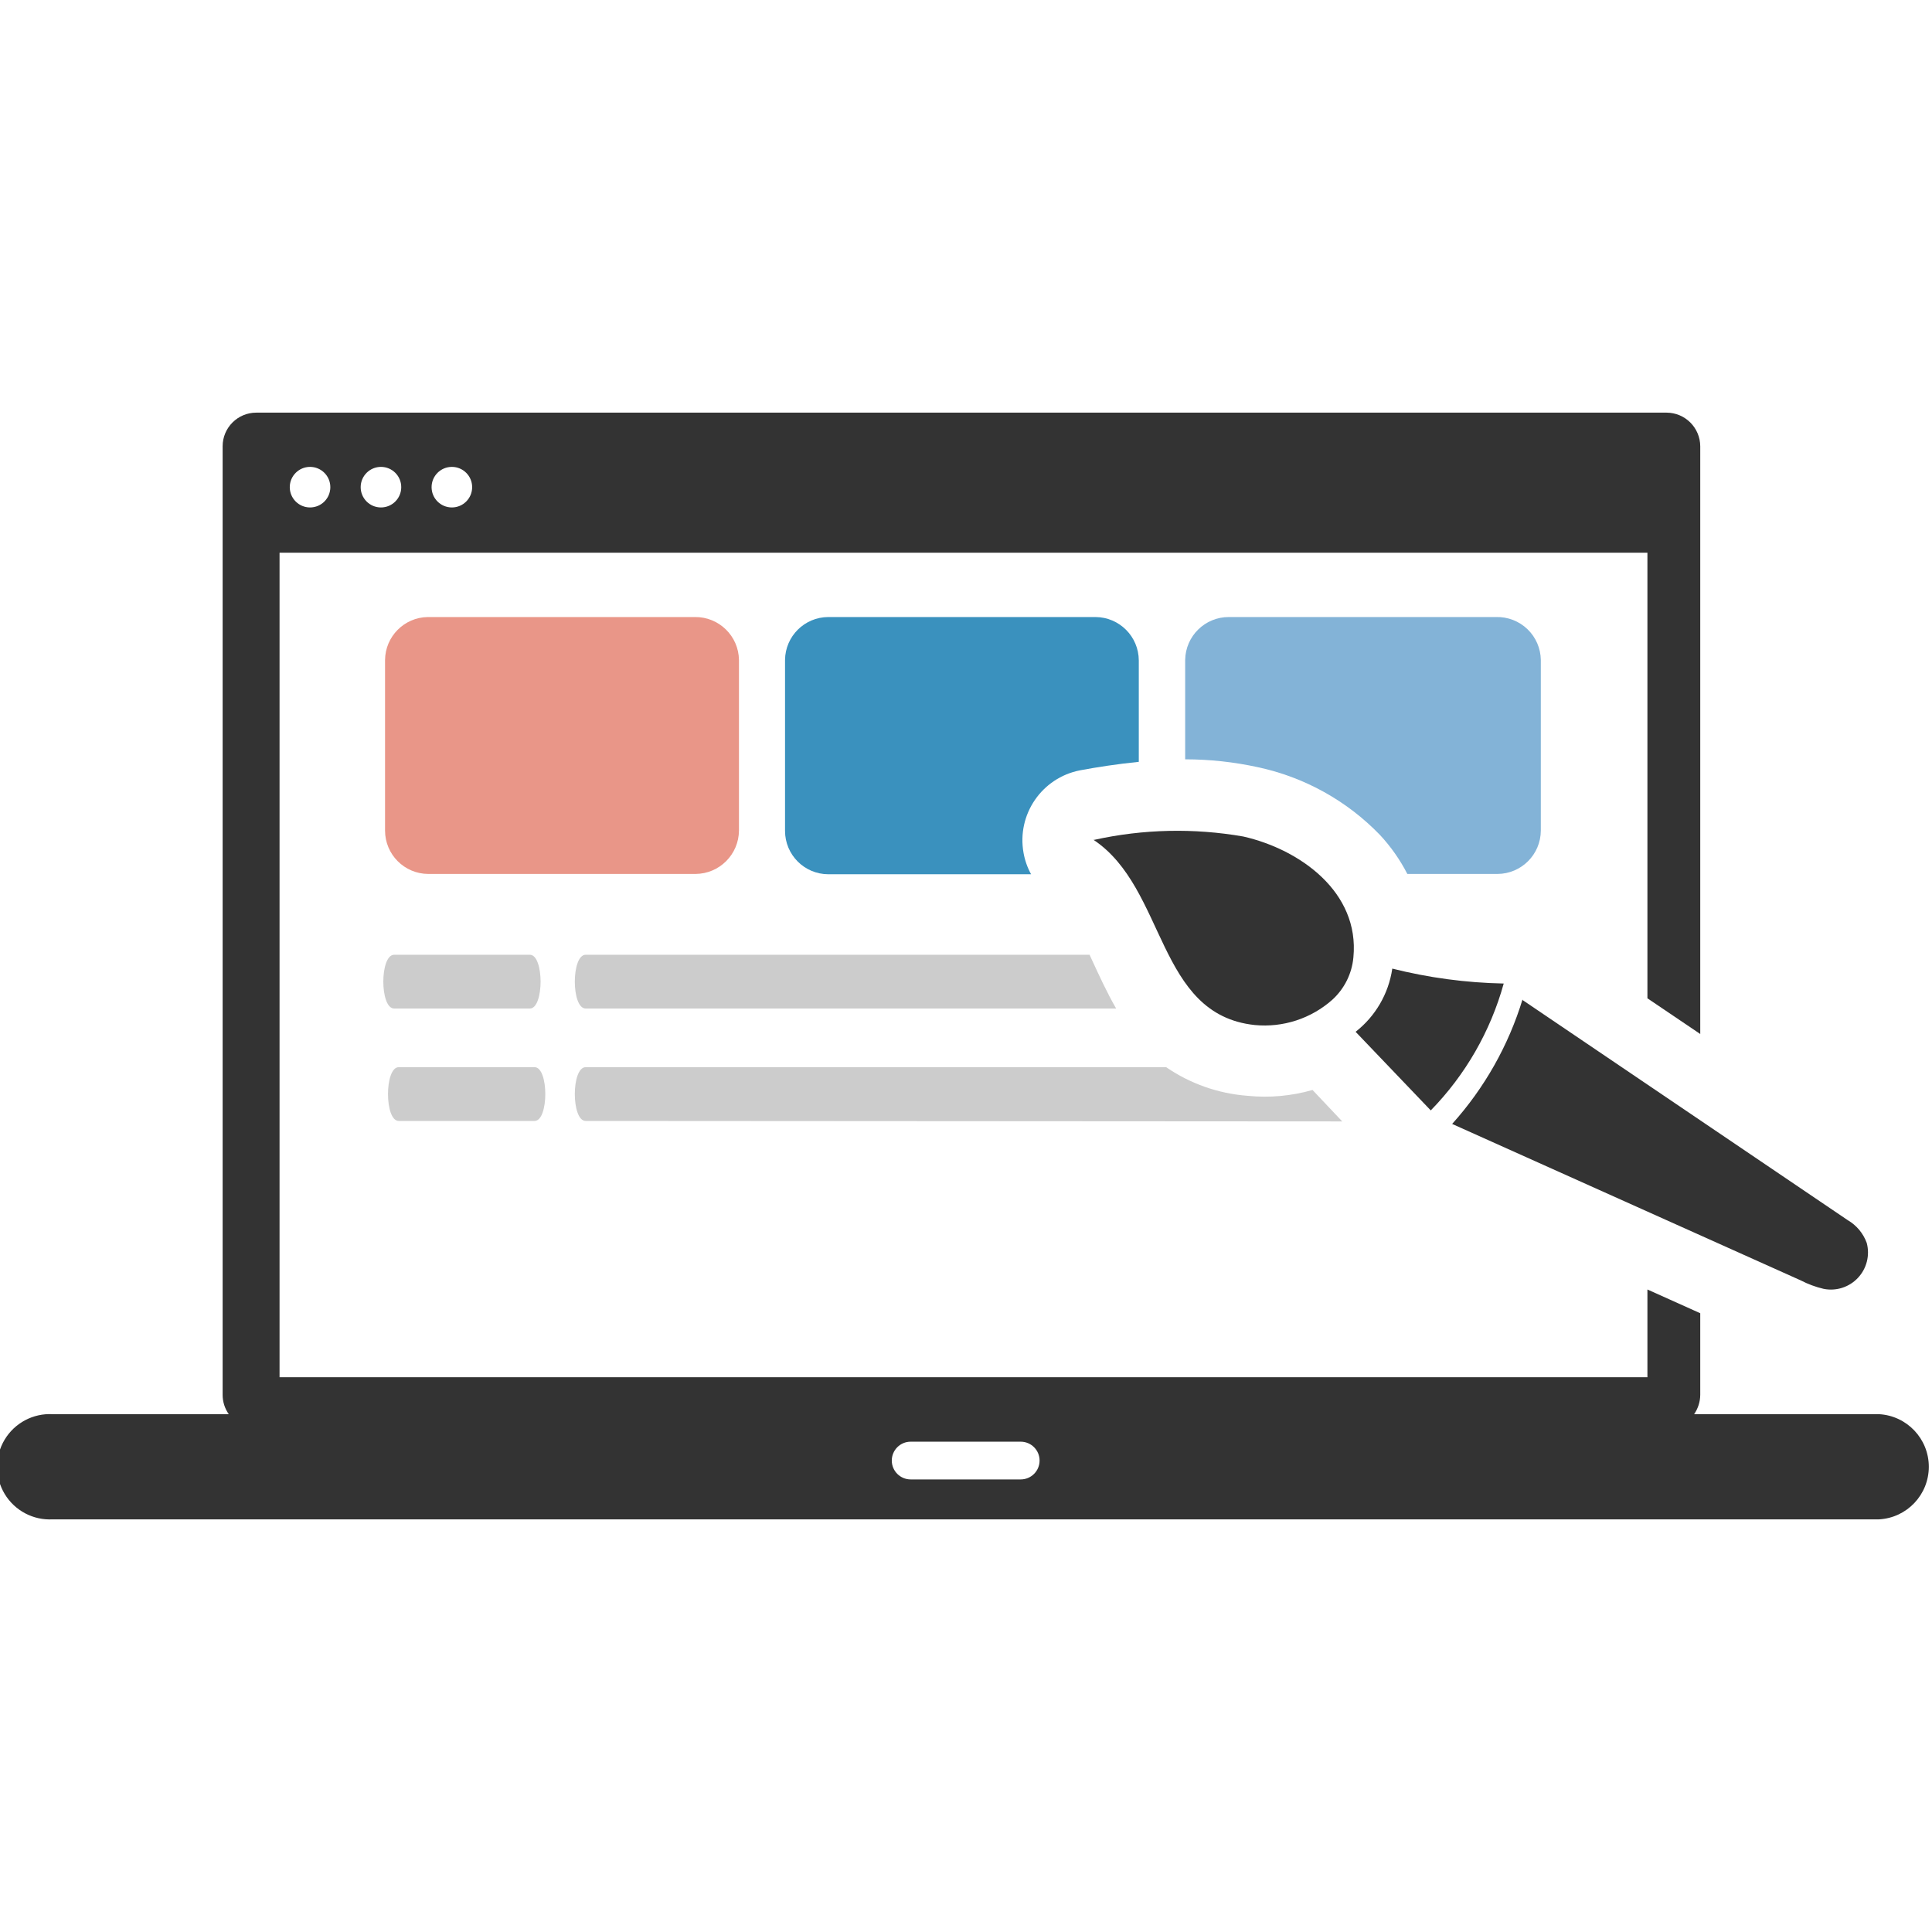
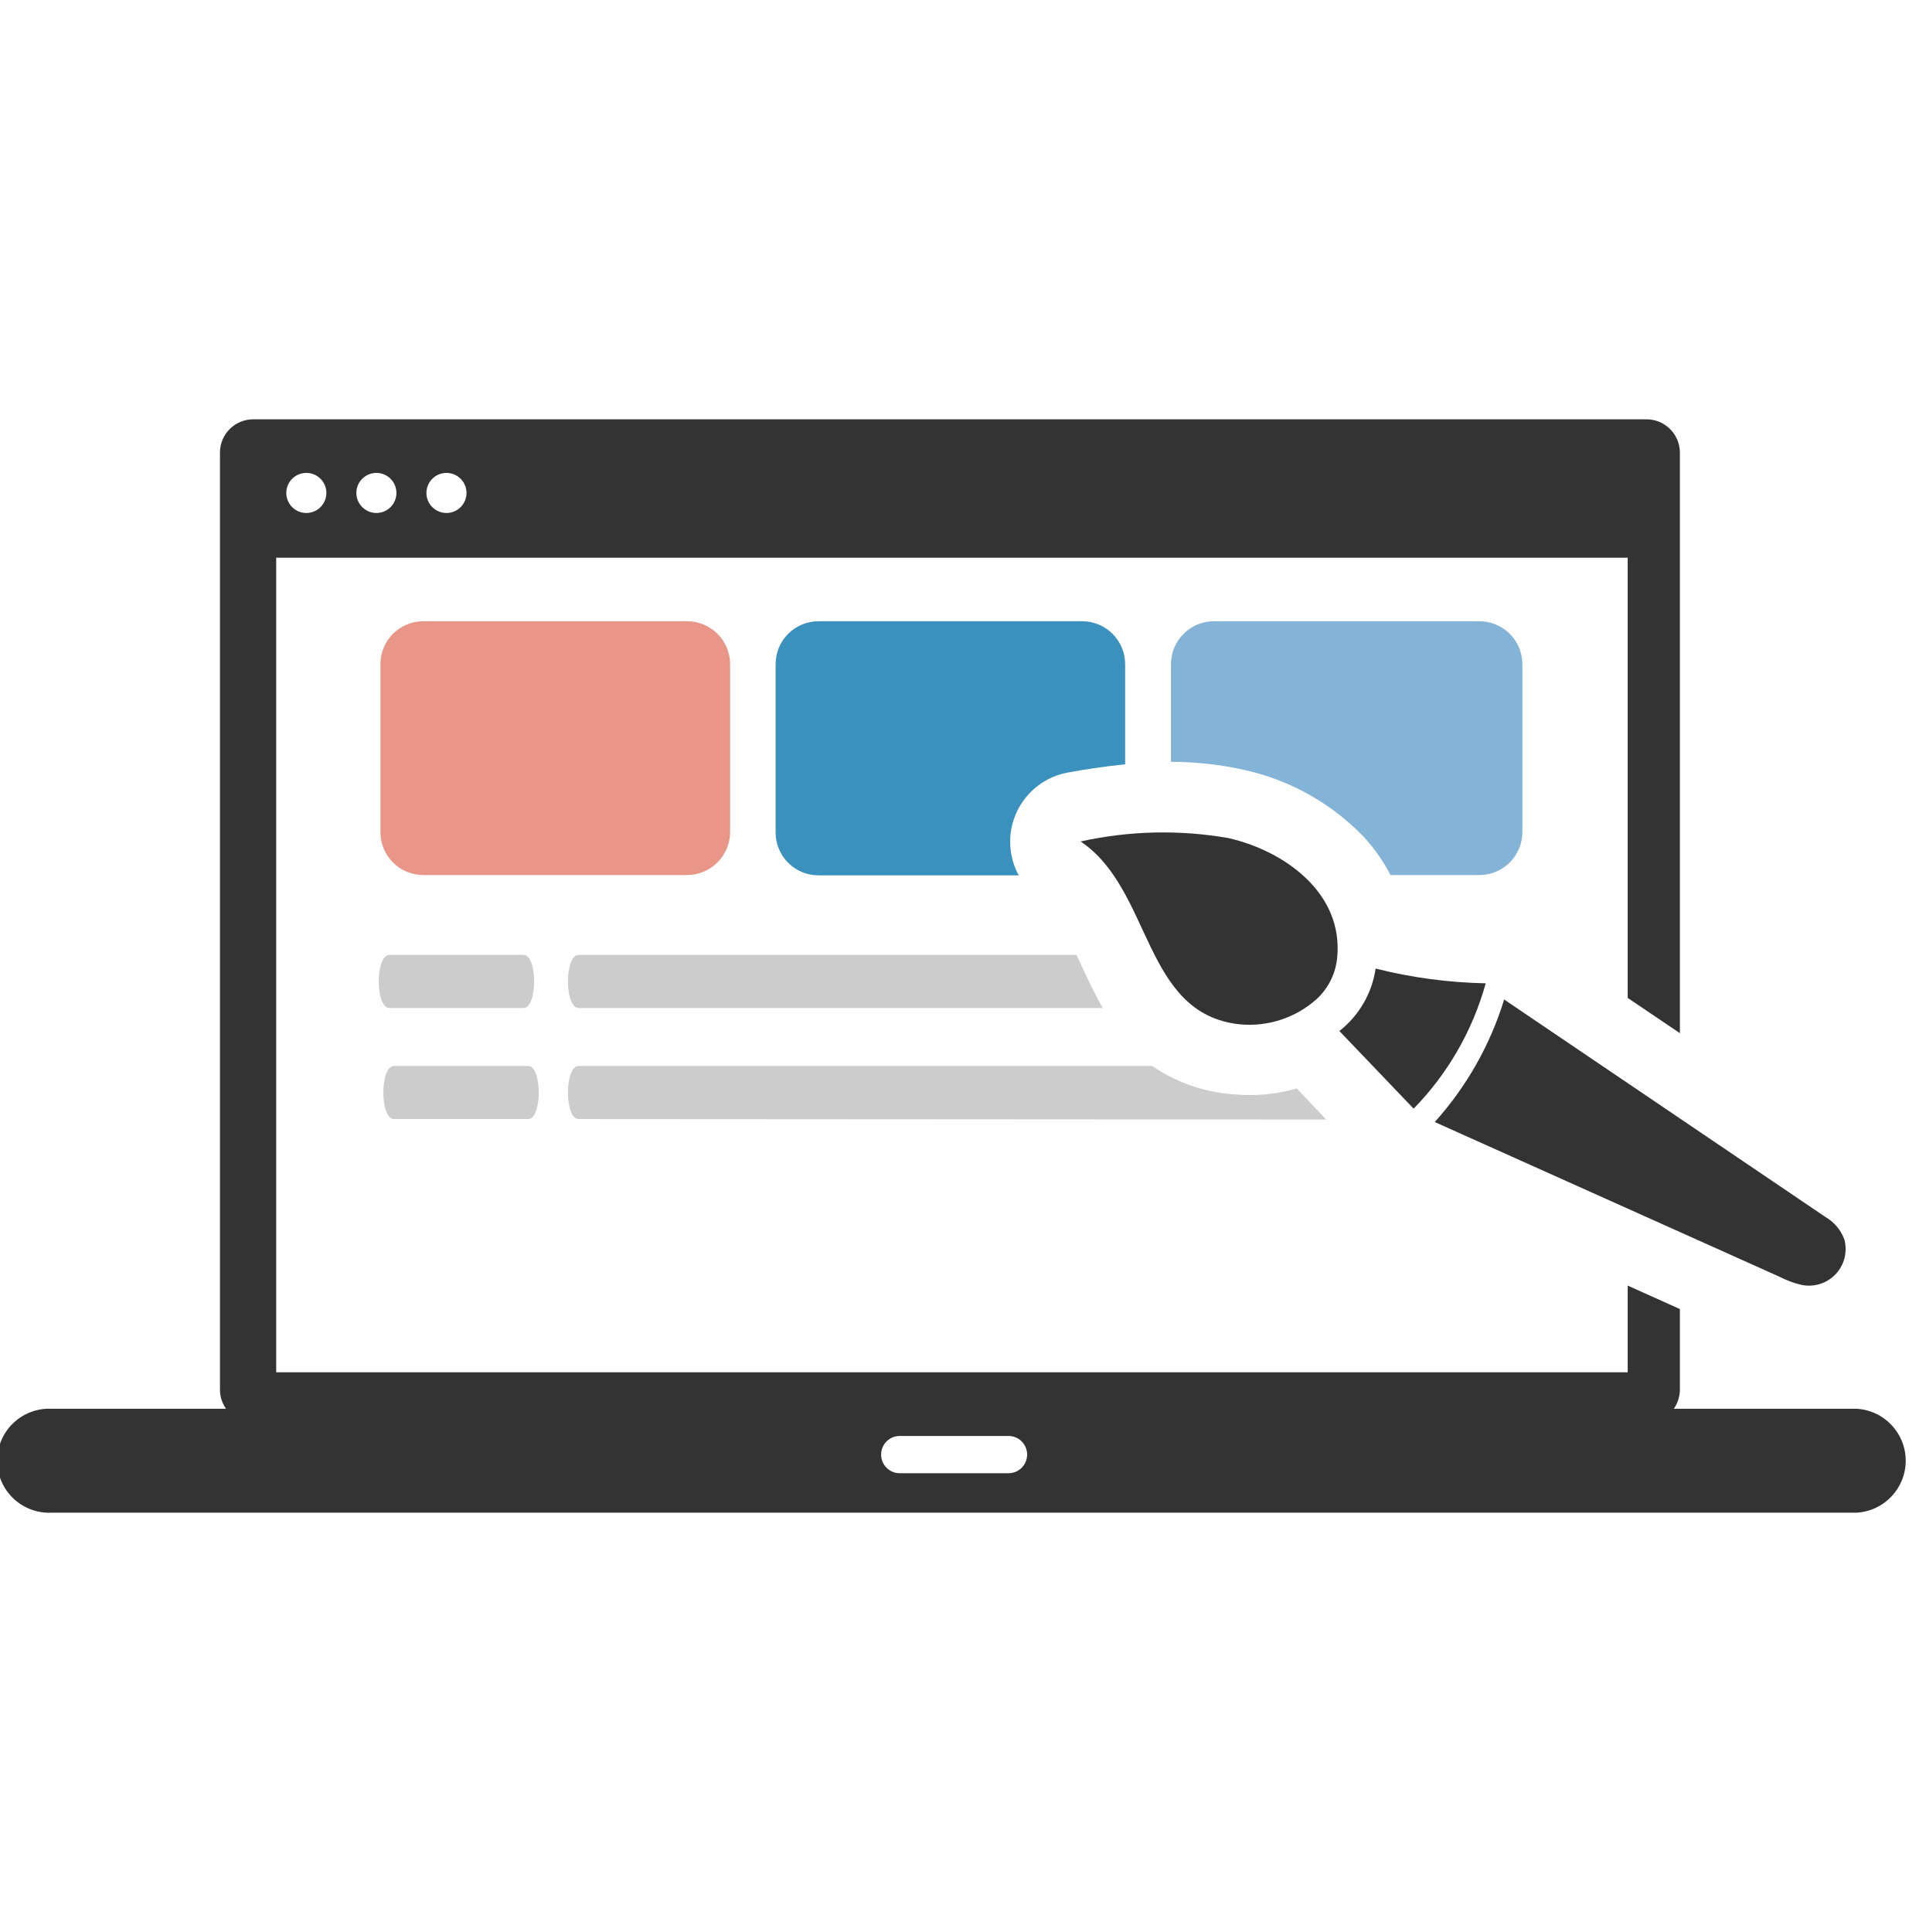
- <svg xmlns="http://www.w3.org/2000/svg" id="Layer_1" data-name="Layer 1" width="50px" height="50px" viewBox="0 0 122.88 70.39">
+ <svg xmlns="http://www.w3.org/2000/svg" id="Layer_1" data-name="Layer 1" width="60px" height="60.733px" viewBox="0 0 122.88 70.39">
  <defs>
    <style>.cls-1{fill:#333;}.cls-1,.cls-2,.cls-3,.cls-4,.cls-5{fill-rule:evenodd;}.cls-2{fill:#ccc;}.cls-3{fill:#83b3d7;}.cls-4{fill:#3a91be;}.cls-5{fill:#e99688;}</style>
  </defs>
  <path class="cls-1" d="M16.3,0H106a2.15,2.15,0,0,1,2.14,2.14V39.52l-3.36-2.27V8.91h-87V61.35h87V55.77l3.36,1.51v5.19a2.19,2.19,0,0,1-.39,1.23h11.76a3.35,3.35,0,0,1,0,6.69H3.35a3.35,3.35,0,1,1,0-6.69h11.2a2.12,2.12,0,0,1-.39-1.23V2.14A2.14,2.14,0,0,1,16.3,0ZM28.74,3.45a1.29,1.29,0,1,1-1.29,1.29,1.29,1.29,0,0,1,1.29-1.29Zm-4.51,0a1.29,1.29,0,1,1-1.29,1.29,1.29,1.29,0,0,1,1.29-1.29Zm-4.51,0a1.29,1.29,0,1,1-1.29,1.29,1.29,1.29,0,0,1,1.29-1.29Zm38.2,62h7a1.2,1.2,0,0,1,1.2,1.2h0a1.2,1.2,0,0,1-1.2,1.2h-7a1.2,1.2,0,0,1-1.2-1.2h0a1.2,1.2,0,0,1,1.2-1.2Z" />
  <path class="cls-2" d="M37.25,45.05c-.92,0-.92-3.42,0-3.42H74.17a10.55,10.55,0,0,0,5.17,1.82,11,11,0,0,0,4.14-.37l1.89,2Zm-11.89,0c-.91,0-.91-3.42,0-3.42H34c.91,0,.91,3.42,0,3.42Zm-.29-7.15c-.92,0-.92-3.42,0-3.42H33.7c.91,0,.91,3.42,0,3.42Zm12.18,0c-.92,0-.92-3.42,0-3.42H69.3l.1.22c.51,1.1,1,2.18,1.59,3.2Z" />
  <path class="cls-3" d="M78.16,13h17A2.77,2.77,0,0,1,98,15.73V26.58a2.77,2.77,0,0,1-2.76,2.76H89.51a11.07,11.07,0,0,0-1.75-2.49A15.21,15.21,0,0,0,80,22.55a21.7,21.7,0,0,0-4.62-.5V15.73A2.77,2.77,0,0,1,78.16,13Z" />
  <path class="cls-4" d="M52.68,13h17a2.77,2.77,0,0,1,2.75,2.76v6.45c-1.39.14-2.67.34-3.74.54A4.53,4.53,0,0,0,65.1,28a4.4,4.4,0,0,0,.48,1.36H52.68a2.76,2.76,0,0,1-2.75-2.76V15.73A2.76,2.76,0,0,1,52.68,13Z" />
  <path class="cls-5" d="M27.2,13h17A2.77,2.77,0,0,1,47,15.73V26.58a2.78,2.78,0,0,1-2.76,2.76h-17a2.76,2.76,0,0,1-2.75-2.76V15.73A2.76,2.76,0,0,1,27.2,13Z" />
  <path class="cls-1" d="M69.55,27.17c4.64,3.09,4,11.12,10.26,11.78a6.49,6.49,0,0,0,4.93-1.61,4.15,4.15,0,0,0,1.34-2.7c.4-4.15-3.4-6.86-7-7.68a24.48,24.48,0,0,0-9.48.21Zm19,8.21a6.25,6.25,0,0,1-2.33,4l4.78,5a18.69,18.69,0,0,0,4.64-8.07,31.63,31.63,0,0,1-7.09-.95Zm8.29,1.93a21,21,0,0,1-4.48,7.93l22.17,9.95a6.26,6.26,0,0,0,1.46.54,2.36,2.36,0,0,0,2.74-2.92,2.77,2.77,0,0,0-1.21-1.45l-20.68-14Z" />
</svg>
